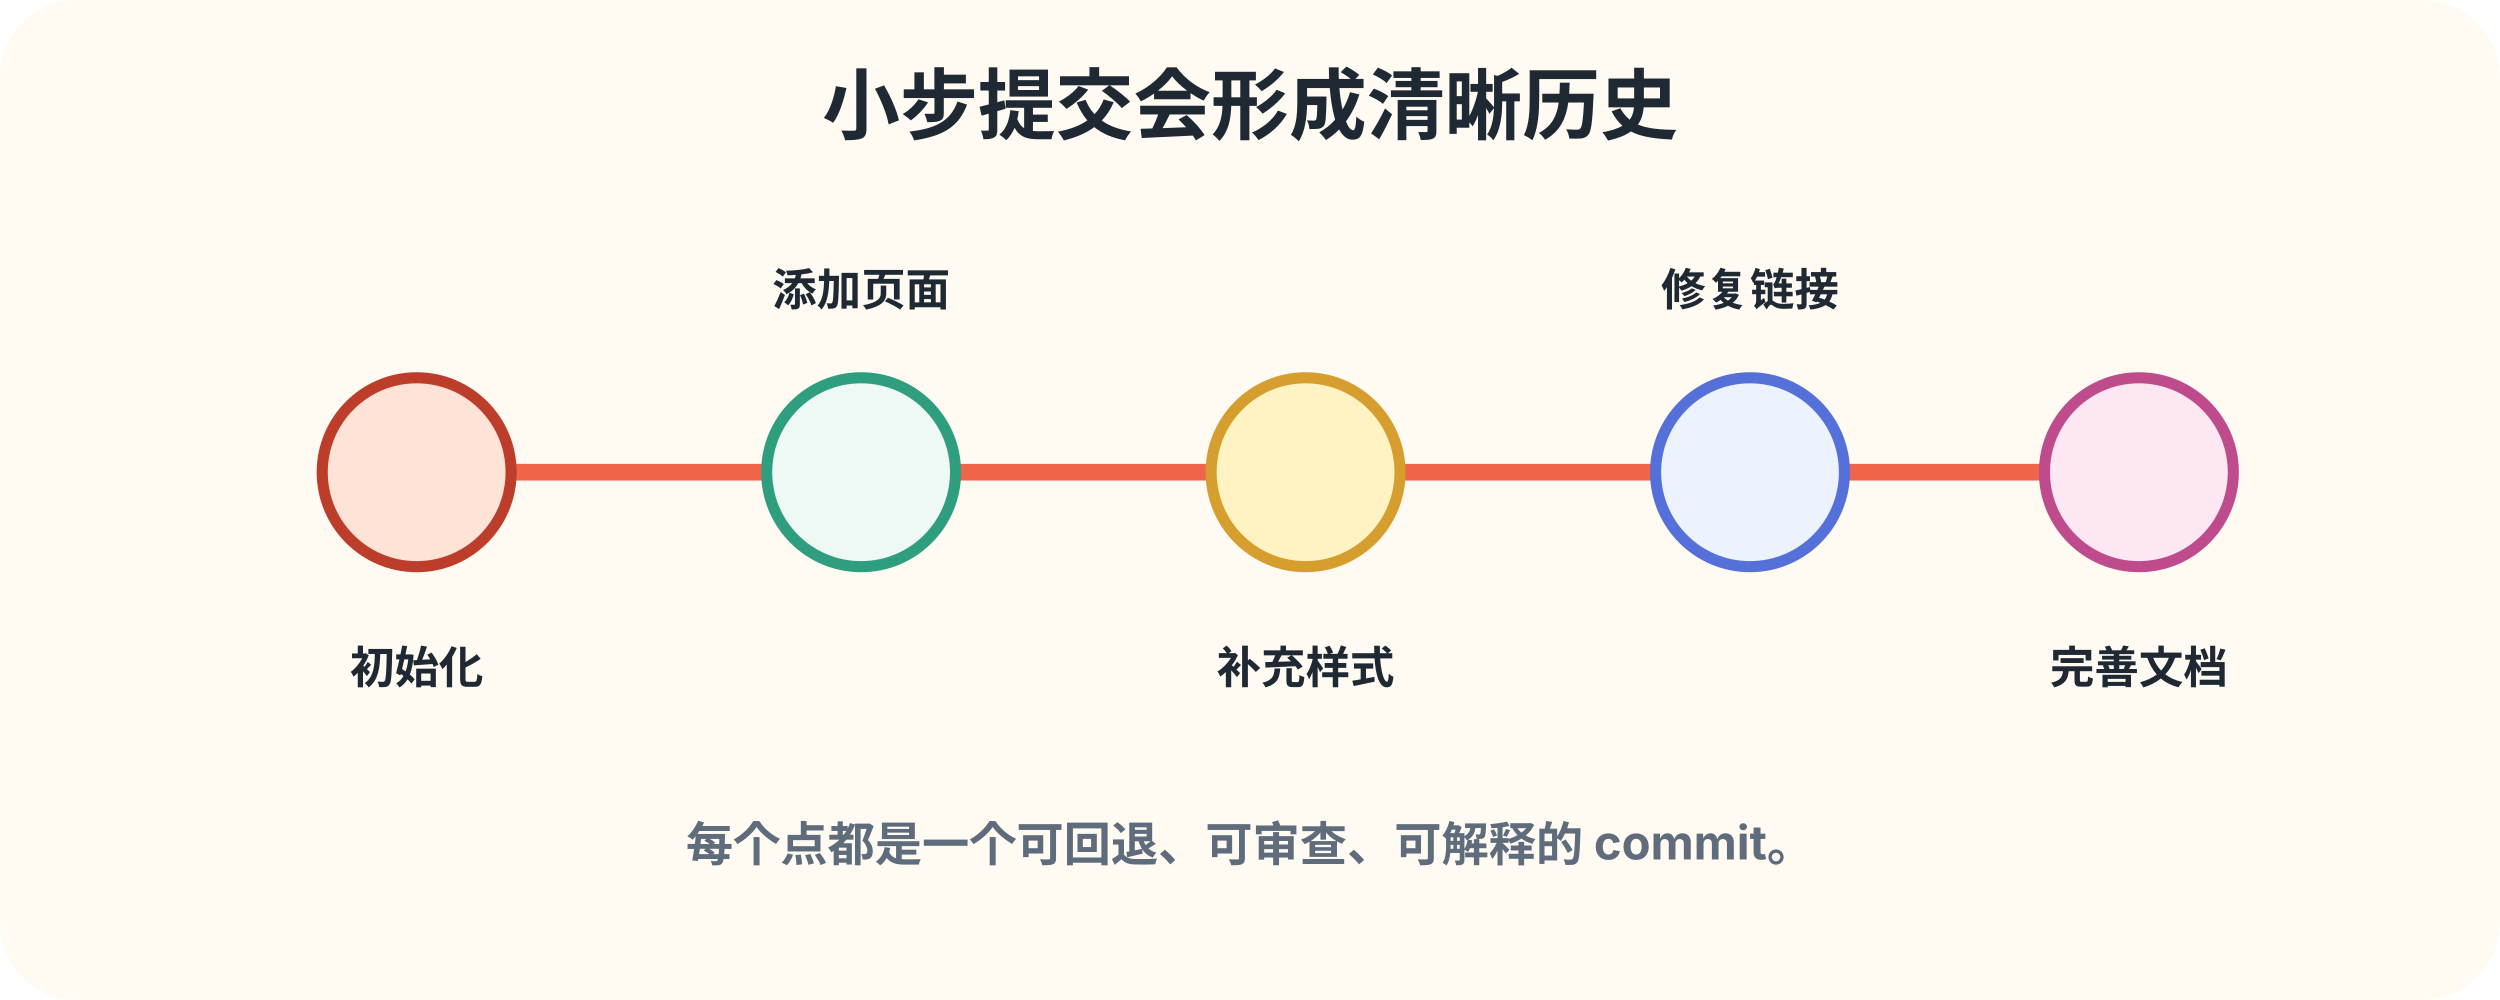
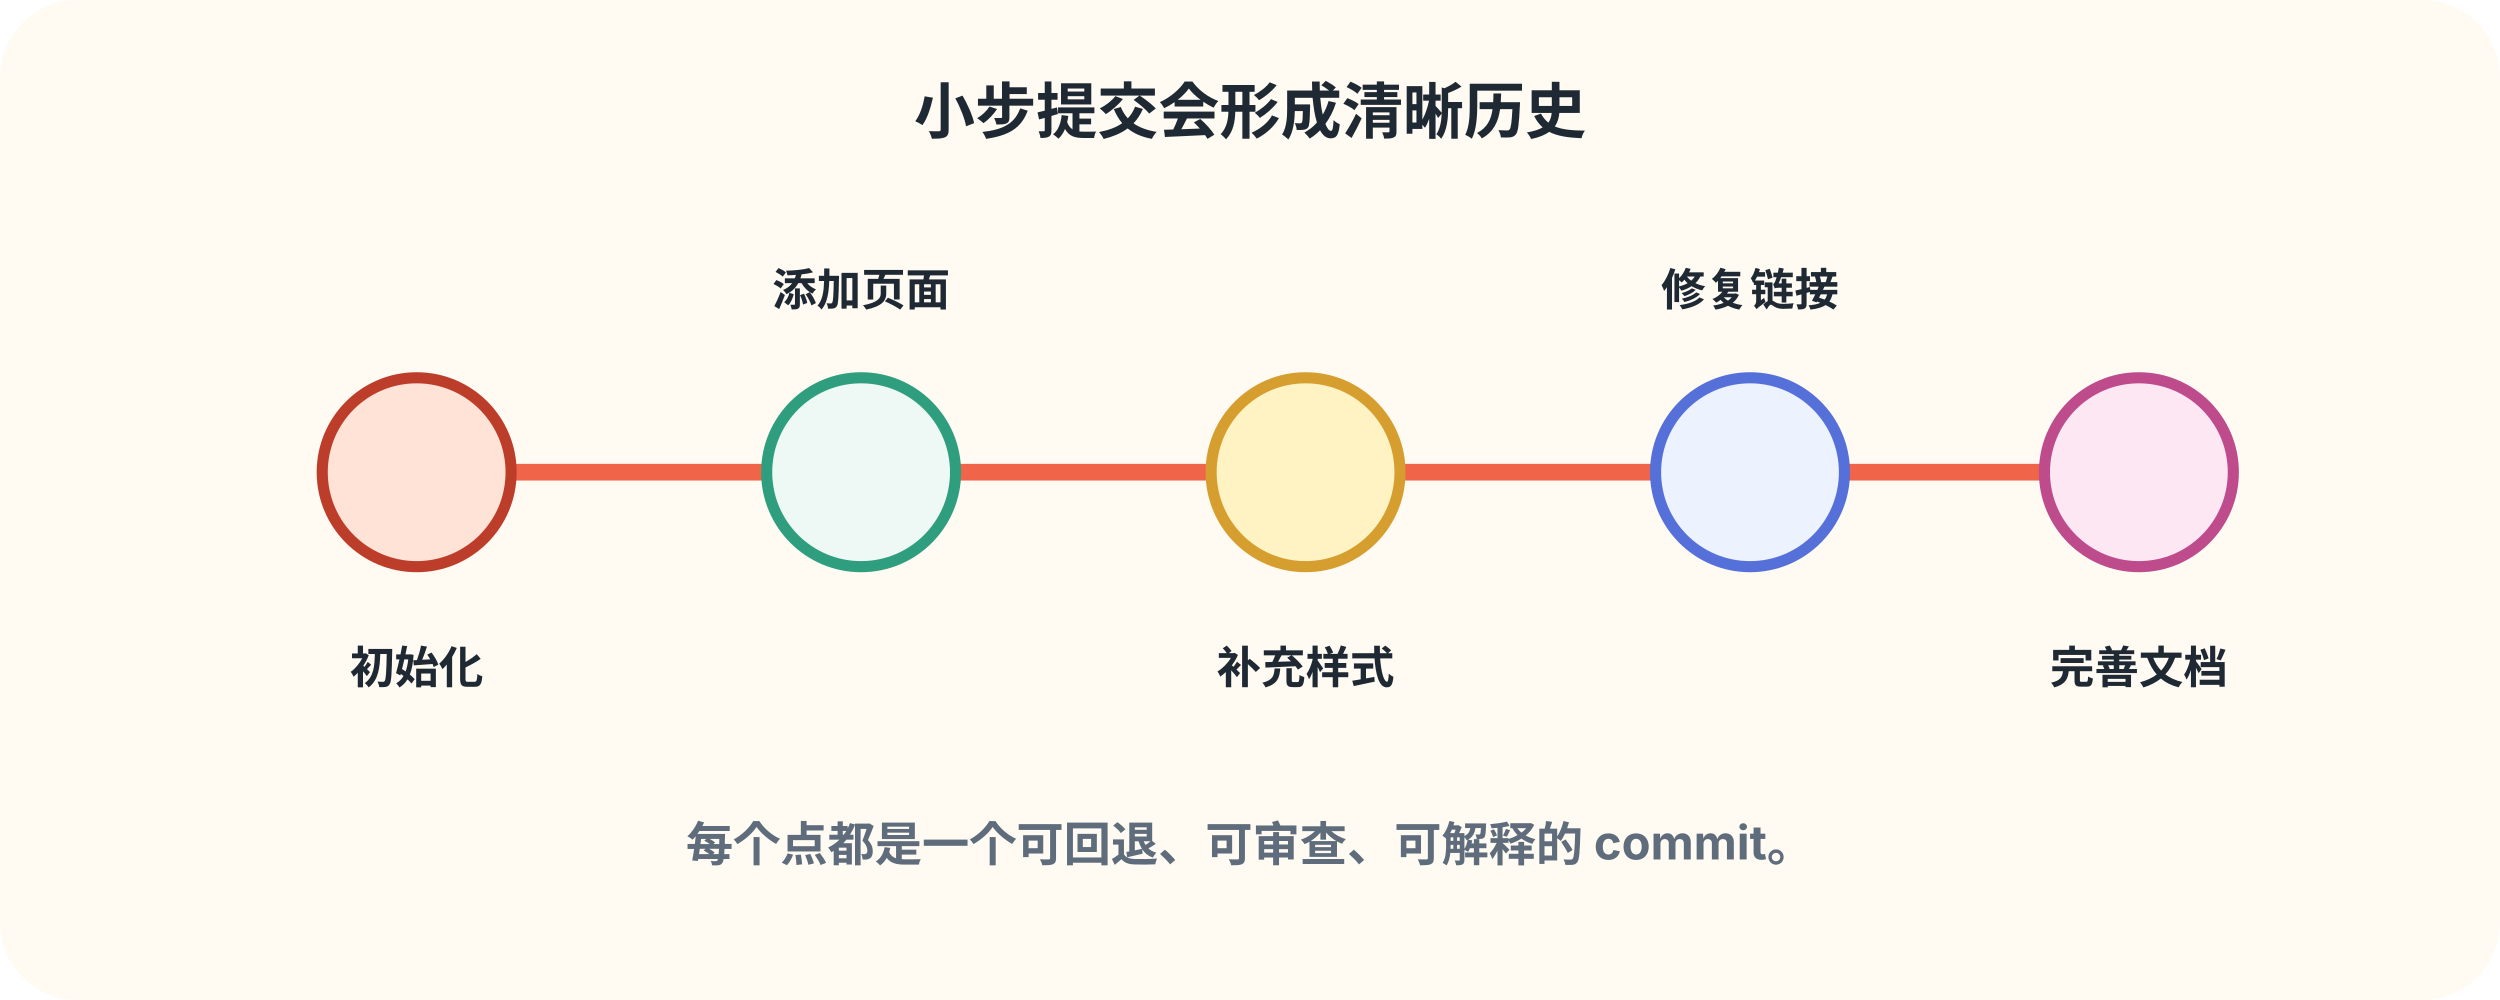
<svg xmlns="http://www.w3.org/2000/svg" viewBox="0 0 900 360" role="img" aria-labelledby="title desc">
  <rect width="900" height="360" rx="28" fill="#fffaf2" />
  <g font-family="Inter, PingFang SC, Microsoft YaHei, sans-serif">
-     <text x="450" y="48" text-anchor="middle" font-size="28" font-weight="800" fill="#1f2933">小步提交会形成清晰历史</text>
+     <text x="450" y="48" text-anchor="middle" font-size="22" font-weight="800" fill="#1f2933">小步提交会形成清晰历史</text>
    <line x1="130" y1="170" x2="770" y2="170" stroke="#f06449" stroke-width="6" stroke-linecap="round" />
    <g>
      <circle cx="150" cy="170" r="34" fill="#ffe3d7" stroke="#bd3d2b" stroke-width="4" />
      <circle cx="310" cy="170" r="34" fill="#eef8f4" stroke="#2f9e7e" stroke-width="4" />
      <circle cx="470" cy="170" r="34" fill="#fff3c4" stroke="#d69e2e" stroke-width="4" />
      <circle cx="630" cy="170" r="34" fill="#edf2ff" stroke="#5570d9" stroke-width="4" />
      <circle cx="770" cy="170" r="34" fill="#fce7f3" stroke="#be4b8b" stroke-width="4" />
    </g>
    <g font-size="16" font-weight="800" fill="#1f2933" text-anchor="middle">
      <text x="150" y="246">初始化</text>
      <text x="310" y="110">添加页面</text>
      <text x="470" y="246">补充样式</text>
      <text x="630" y="110">修复链接</text>
      <text x="770" y="246">完善文档</text>
    </g>
    <text x="450" y="310" text-anchor="middle" font-size="17" font-weight="700" fill="#5f6c7b">每个点都是一个可回退、可审查、可解释的 commit。</text>
  </g>
</svg>
